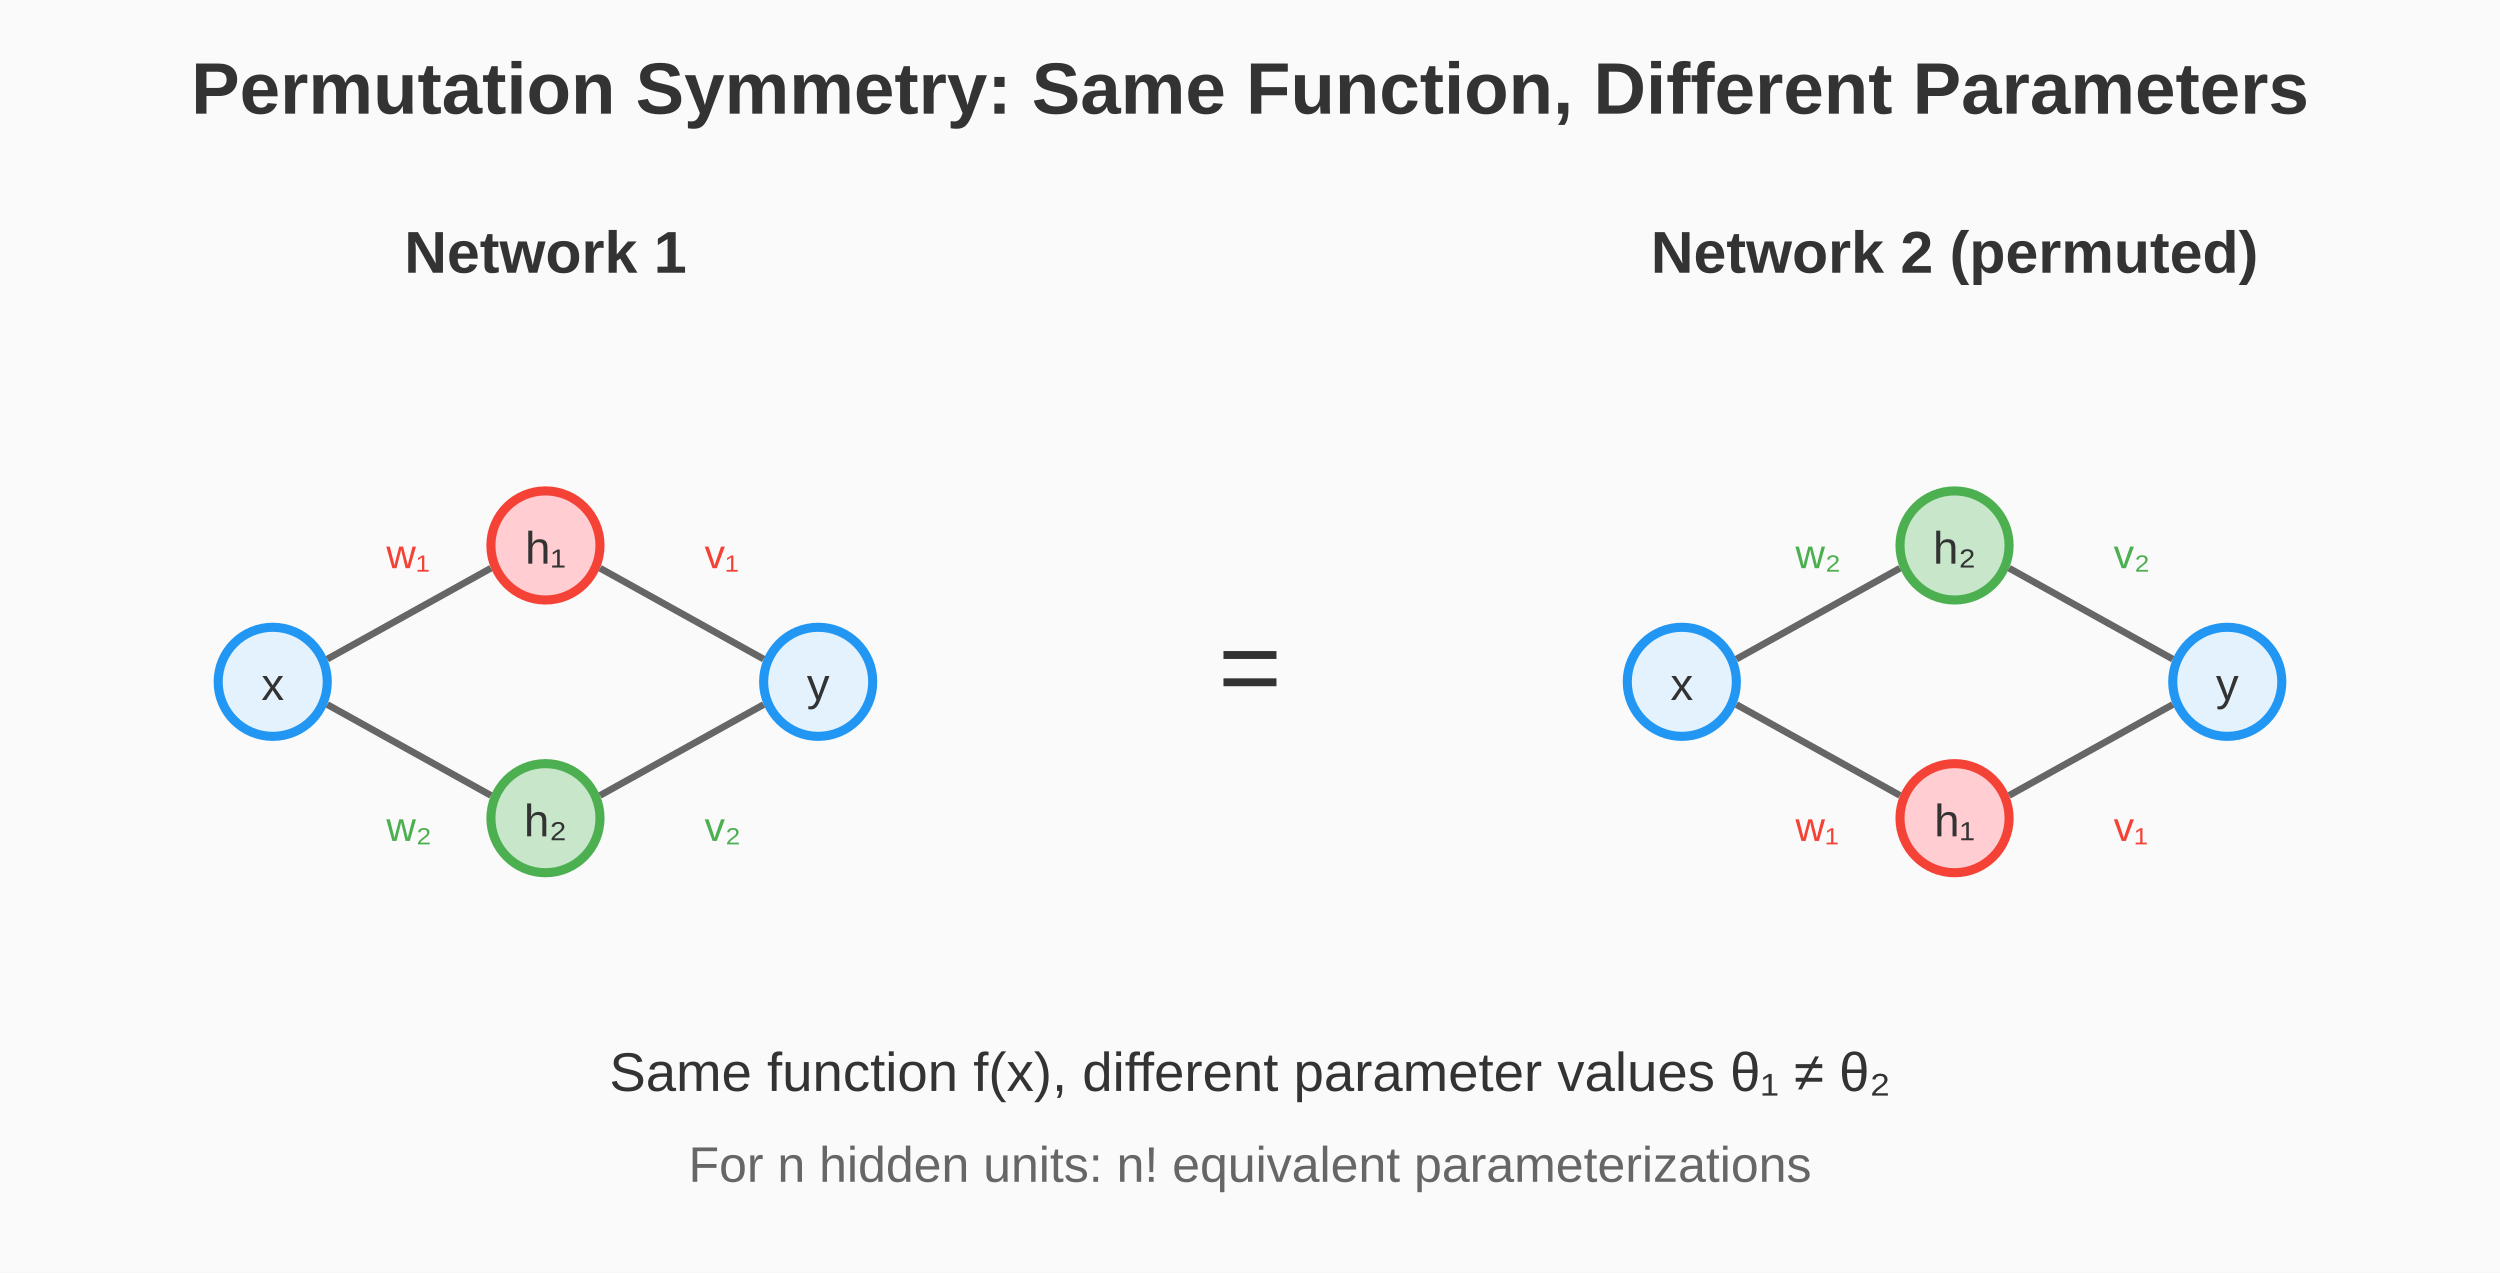
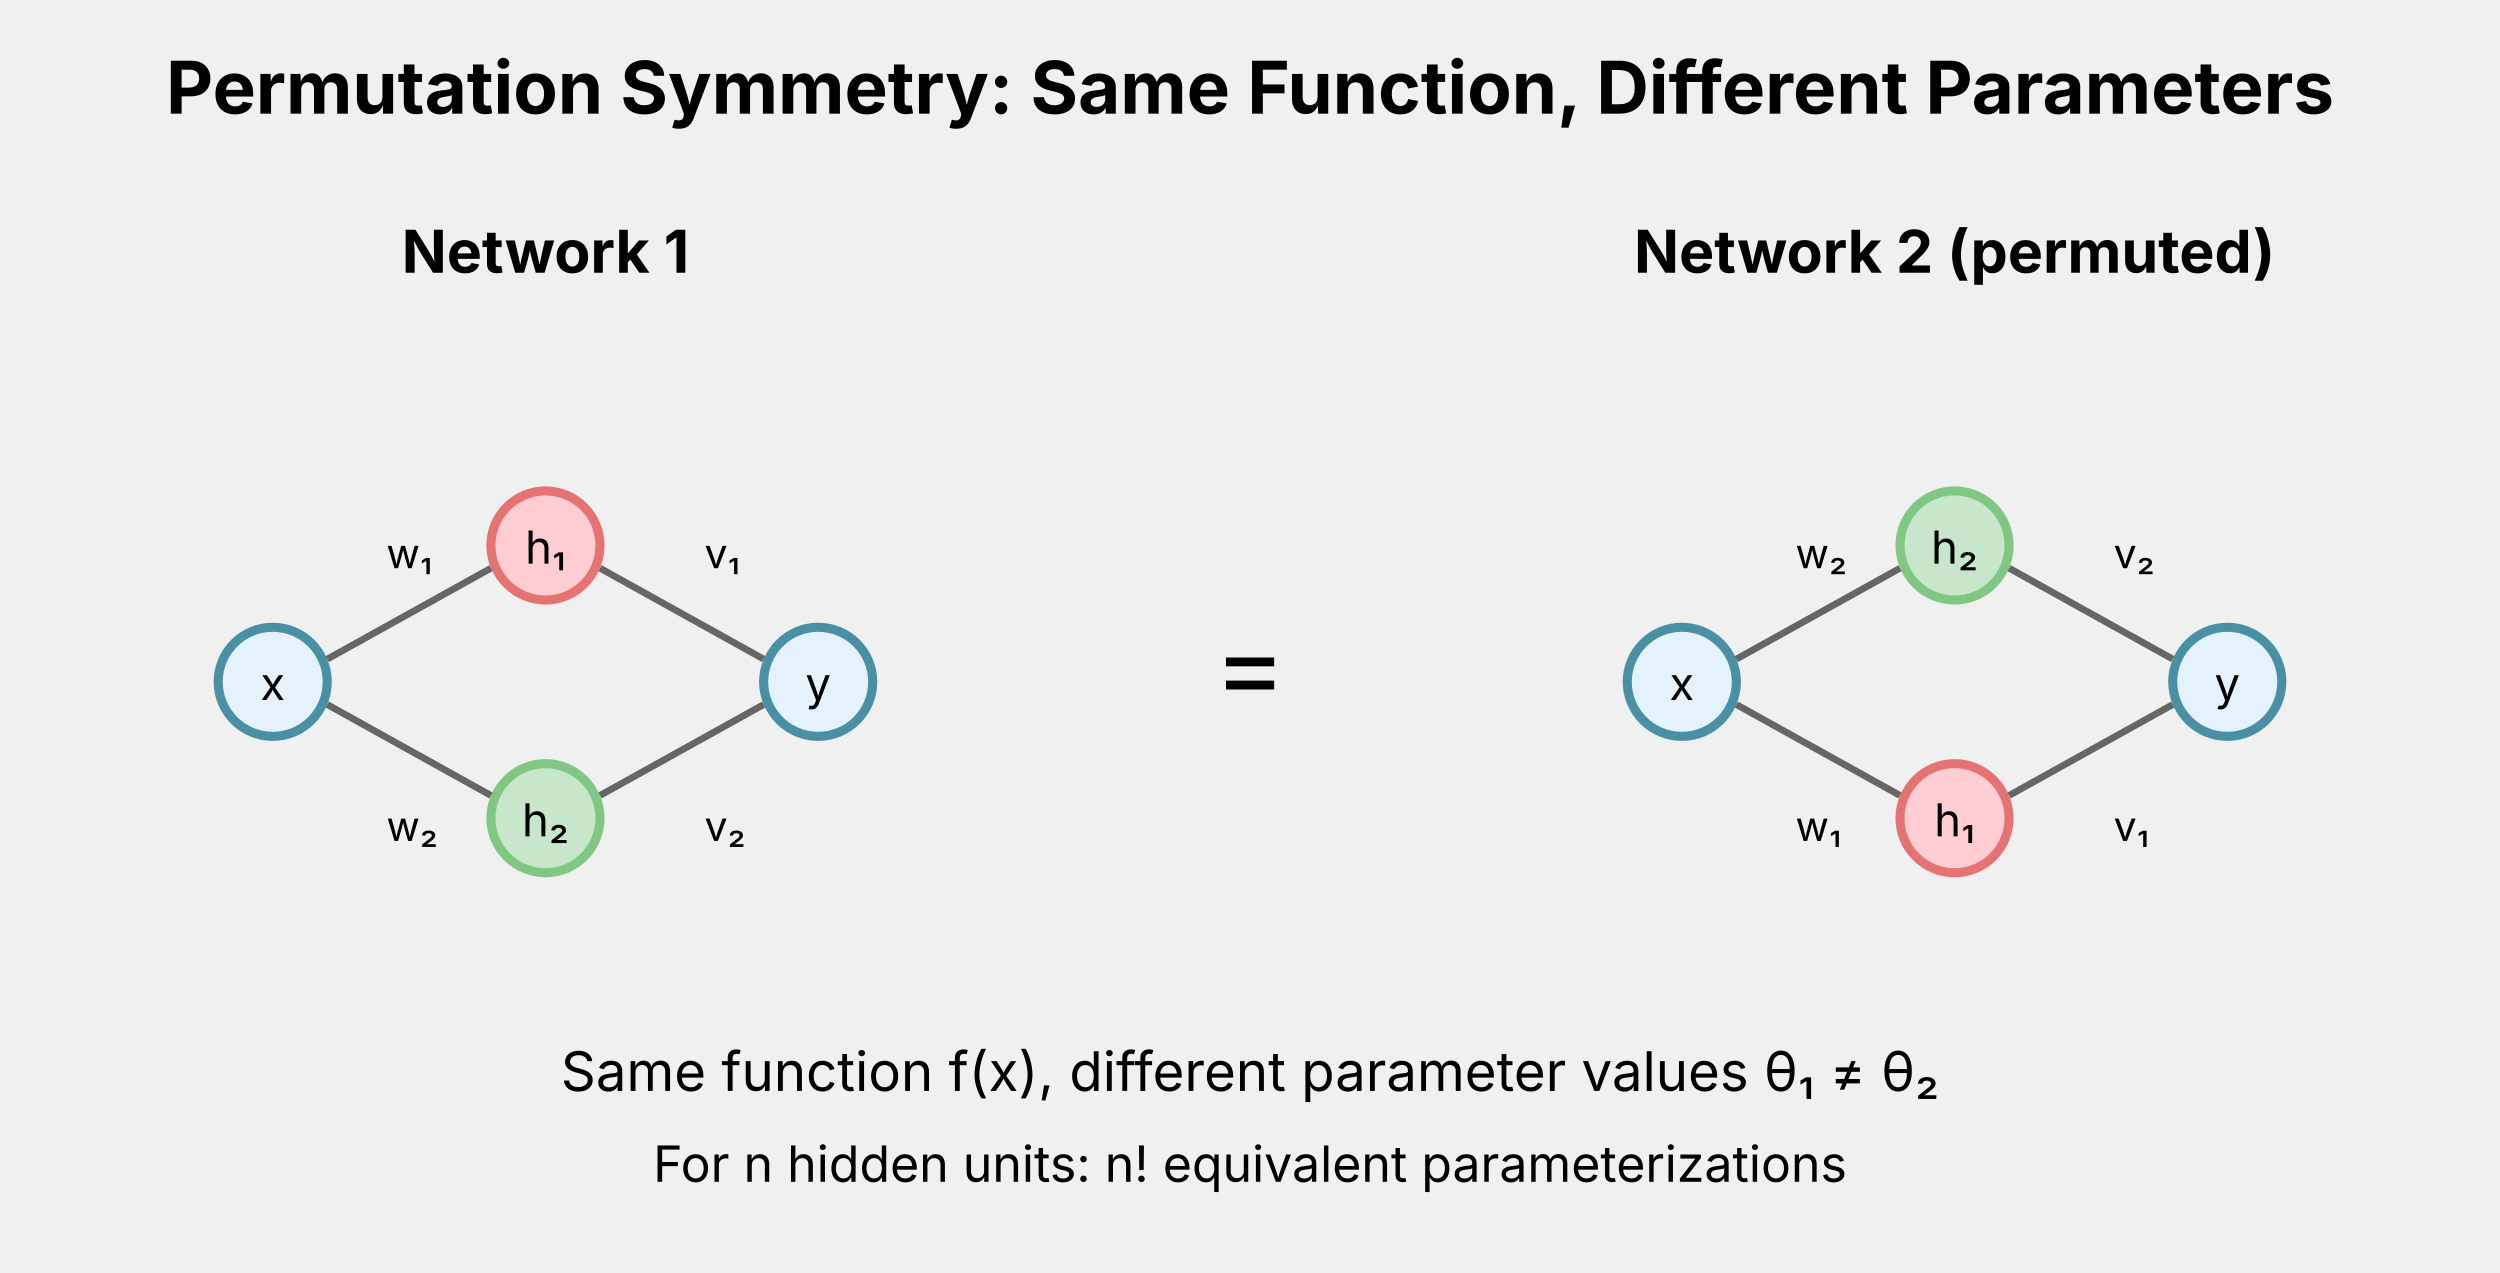
<svg xmlns="http://www.w3.org/2000/svg" viewBox="0 0 550 280">
-   <rect width="550" height="280" fill="#fafafa" />
-   <text x="275" y="25" text-anchor="middle" font-family="Arial, sans-serif" font-size="16" font-weight="bold" fill="#333">Permutation Symmetry: Same Function, Different Parameters</text>
+   <style>
+     /* Light mode (default) */
+     text { fill: #000000; }
+     .label-text { fill: #666666; }
+ 
+     /* Dark mode */
+     @media (prefers-color-scheme: dark) {
+       text { fill: #ffffff; }
+       .label-text { fill: #cccccc; }
+ 
+       text[fill="#000"], text[fill="#000000"], text[fill="#333"], text[fill="#666"] {
+         fill: #ffffff;
+       }
+       text[fill="#fff"], text[fill="#ffffff"], text[fill="white"] {
+         fill: #ffffff;
+       }
+       text[fill="#E57373"] { fill: #ef5350; }
+       text[fill="#81C784"] { fill: #66bb6a; }
+       text[fill="#FFB74D"] { fill: #ffa726; }
+       text[fill="#4A90A4"] { fill: #4fc3f7; }
+     }
+   </style>
+   <text x="275" y="25" text-anchor="middle" font-family="system-ui, -apple-system, sans-serif" font-size="16" font-weight="bold" fill="#333">Permutation Symmetry: Same Function, Different Parameters</text>
  <g transform="translate(120, 150)">
-     <text x="0" y="-90" text-anchor="middle" font-family="Arial, sans-serif" font-size="13" font-weight="bold" fill="#333">Network 1</text>
-     <circle cx="-60" cy="0" r="12" fill="#E3F2FD" stroke="#2196F3" stroke-width="2" />
-     <text x="-60" y="4" text-anchor="middle" font-family="Arial, sans-serif" font-size="10" fill="#333">x</text>
-     <circle cx="0" cy="-30" r="12" fill="#FFCDD2" stroke="#f44336" stroke-width="2" />
-     <text x="0" y="-26" text-anchor="middle" font-family="Arial, sans-serif" font-size="10" fill="#333">h₁</text>
-     <circle cx="0" cy="30" r="12" fill="#C8E6C9" stroke="#4CAF50" stroke-width="2" />
-     <text x="0" y="34" text-anchor="middle" font-family="Arial, sans-serif" font-size="10" fill="#333">h₂</text>
-     <circle cx="60" cy="0" r="12" fill="#E3F2FD" stroke="#2196F3" stroke-width="2" />
-     <text x="60" y="4" text-anchor="middle" font-family="Arial, sans-serif" font-size="10" fill="#333">y</text>
+     <text x="0" y="-90" text-anchor="middle" font-family="system-ui, -apple-system, sans-serif" font-size="13" font-weight="bold" fill="#333">Network 1</text>
+     <circle cx="-60" cy="0" r="12" fill="#E3F2FD" stroke="#4A90A4" stroke-width="2" />
+     <text x="-60" y="4" text-anchor="middle" font-family="system-ui, -apple-system, sans-serif" font-size="10" fill="#333">x</text>
+     <circle cx="0" cy="-30" r="12" fill="#FFCDD2" stroke="#E57373" stroke-width="2" />
+     <text x="0" y="-26" text-anchor="middle" font-family="system-ui, -apple-system, sans-serif" font-size="10" fill="#333">h₁</text>
+     <circle cx="0" cy="30" r="12" fill="#C8E6C9" stroke="#81C784" stroke-width="2" />
+     <text x="0" y="34" text-anchor="middle" font-family="system-ui, -apple-system, sans-serif" font-size="10" fill="#333">h₂</text>
+     <circle cx="60" cy="0" r="12" fill="#E3F2FD" stroke="#4A90A4" stroke-width="2" />
+     <text x="60" y="4" text-anchor="middle" font-family="system-ui, -apple-system, sans-serif" font-size="10" fill="#333">y</text>
    <line x1="-48" y1="-5" x2="-12" y2="-25" stroke="#666" stroke-width="1.5" />
    <line x1="-48" y1="5" x2="-12" y2="25" stroke="#666" stroke-width="1.5" />
    <line x1="12" y1="-25" x2="48" y2="-5" stroke="#666" stroke-width="1.5" />
    <line x1="12" y1="25" x2="48" y2="5" stroke="#666" stroke-width="1.5" />
-     <text x="-35" y="-25" font-family="Arial, sans-serif" font-size="9" fill="#f44336">w₁</text>
-     <text x="-35" y="35" font-family="Arial, sans-serif" font-size="9" fill="#4CAF50">w₂</text>
-     <text x="35" y="-25" font-family="Arial, sans-serif" font-size="9" fill="#f44336">v₁</text>
-     <text x="35" y="35" font-family="Arial, sans-serif" font-size="9" fill="#4CAF50">v₂</text>
+     <text x="-35" y="-25" font-family="system-ui, -apple-system, sans-serif" font-size="9" fill="#E57373">w₁</text>
+     <text x="-35" y="35" font-family="system-ui, -apple-system, sans-serif" font-size="9" fill="#81C784">w₂</text>
+     <text x="35" y="-25" font-family="system-ui, -apple-system, sans-serif" font-size="9" fill="#E57373">v₁</text>
+     <text x="35" y="35" font-family="system-ui, -apple-system, sans-serif" font-size="9" fill="#81C784">v₂</text>
  </g>
-   <text x="275" y="155" text-anchor="middle" font-family="Arial, sans-serif" font-size="24" fill="#333">=</text>
+   <text x="275" y="155" text-anchor="middle" font-family="system-ui, -apple-system, sans-serif" font-size="24" fill="#333">=</text>
  <g transform="translate(430, 150)">
-     <text x="0" y="-90" text-anchor="middle" font-family="Arial, sans-serif" font-size="13" font-weight="bold" fill="#333">Network 2 (permuted)</text>
-     <circle cx="-60" cy="0" r="12" fill="#E3F2FD" stroke="#2196F3" stroke-width="2" />
-     <text x="-60" y="4" text-anchor="middle" font-family="Arial, sans-serif" font-size="10" fill="#333">x</text>
-     <circle cx="0" cy="-30" r="12" fill="#C8E6C9" stroke="#4CAF50" stroke-width="2" />
-     <text x="0" y="-26" text-anchor="middle" font-family="Arial, sans-serif" font-size="10" fill="#333">h₂</text>
-     <circle cx="0" cy="30" r="12" fill="#FFCDD2" stroke="#f44336" stroke-width="2" />
-     <text x="0" y="34" text-anchor="middle" font-family="Arial, sans-serif" font-size="10" fill="#333">h₁</text>
-     <circle cx="60" cy="0" r="12" fill="#E3F2FD" stroke="#2196F3" stroke-width="2" />
-     <text x="60" y="4" text-anchor="middle" font-family="Arial, sans-serif" font-size="10" fill="#333">y</text>
+     <text x="0" y="-90" text-anchor="middle" font-family="system-ui, -apple-system, sans-serif" font-size="13" font-weight="bold" fill="#333">Network 2 (permuted)</text>
+     <circle cx="-60" cy="0" r="12" fill="#E3F2FD" stroke="#4A90A4" stroke-width="2" />
+     <text x="-60" y="4" text-anchor="middle" font-family="system-ui, -apple-system, sans-serif" font-size="10" fill="#333">x</text>
+     <circle cx="0" cy="-30" r="12" fill="#C8E6C9" stroke="#81C784" stroke-width="2" />
+     <text x="0" y="-26" text-anchor="middle" font-family="system-ui, -apple-system, sans-serif" font-size="10" fill="#333">h₂</text>
+     <circle cx="0" cy="30" r="12" fill="#FFCDD2" stroke="#E57373" stroke-width="2" />
+     <text x="0" y="34" text-anchor="middle" font-family="system-ui, -apple-system, sans-serif" font-size="10" fill="#333">h₁</text>
+     <circle cx="60" cy="0" r="12" fill="#E3F2FD" stroke="#4A90A4" stroke-width="2" />
+     <text x="60" y="4" text-anchor="middle" font-family="system-ui, -apple-system, sans-serif" font-size="10" fill="#333">y</text>
    <line x1="-48" y1="-5" x2="-12" y2="-25" stroke="#666" stroke-width="1.5" />
    <line x1="-48" y1="5" x2="-12" y2="25" stroke="#666" stroke-width="1.5" />
    <line x1="12" y1="-25" x2="48" y2="-5" stroke="#666" stroke-width="1.5" />
    <line x1="12" y1="25" x2="48" y2="5" stroke="#666" stroke-width="1.5" />
-     <text x="-35" y="-25" font-family="Arial, sans-serif" font-size="9" fill="#4CAF50">w₂</text>
-     <text x="-35" y="35" font-family="Arial, sans-serif" font-size="9" fill="#f44336">w₁</text>
-     <text x="35" y="-25" font-family="Arial, sans-serif" font-size="9" fill="#4CAF50">v₂</text>
-     <text x="35" y="35" font-family="Arial, sans-serif" font-size="9" fill="#f44336">v₁</text>
+     <text x="-35" y="-25" font-family="system-ui, -apple-system, sans-serif" font-size="9" fill="#81C784">w₂</text>
+     <text x="-35" y="35" font-family="system-ui, -apple-system, sans-serif" font-size="9" fill="#E57373">w₁</text>
+     <text x="35" y="-25" font-family="system-ui, -apple-system, sans-serif" font-size="9" fill="#81C784">v₂</text>
+     <text x="35" y="35" font-family="system-ui, -apple-system, sans-serif" font-size="9" fill="#E57373">v₁</text>
  </g>
-   <text x="275" y="240" text-anchor="middle" font-family="Arial, sans-serif" font-size="12" fill="#333">Same function f(x), different parameter values θ₁ ≠ θ₂</text>
-   <text x="275" y="260" text-anchor="middle" font-family="Arial, sans-serif" font-size="11" fill="#666">For n hidden units: n! equivalent parameterizations</text>
+   <text x="275" y="240" text-anchor="middle" font-family="system-ui, -apple-system, sans-serif" font-size="12" fill="#333">Same function f(x), different parameter values θ₁ ≠ θ₂</text>
+   <text x="275" y="260" text-anchor="middle" font-family="system-ui, -apple-system, sans-serif" font-size="11" fill="#666">For n hidden units: n! equivalent parameterizations</text>
</svg>
